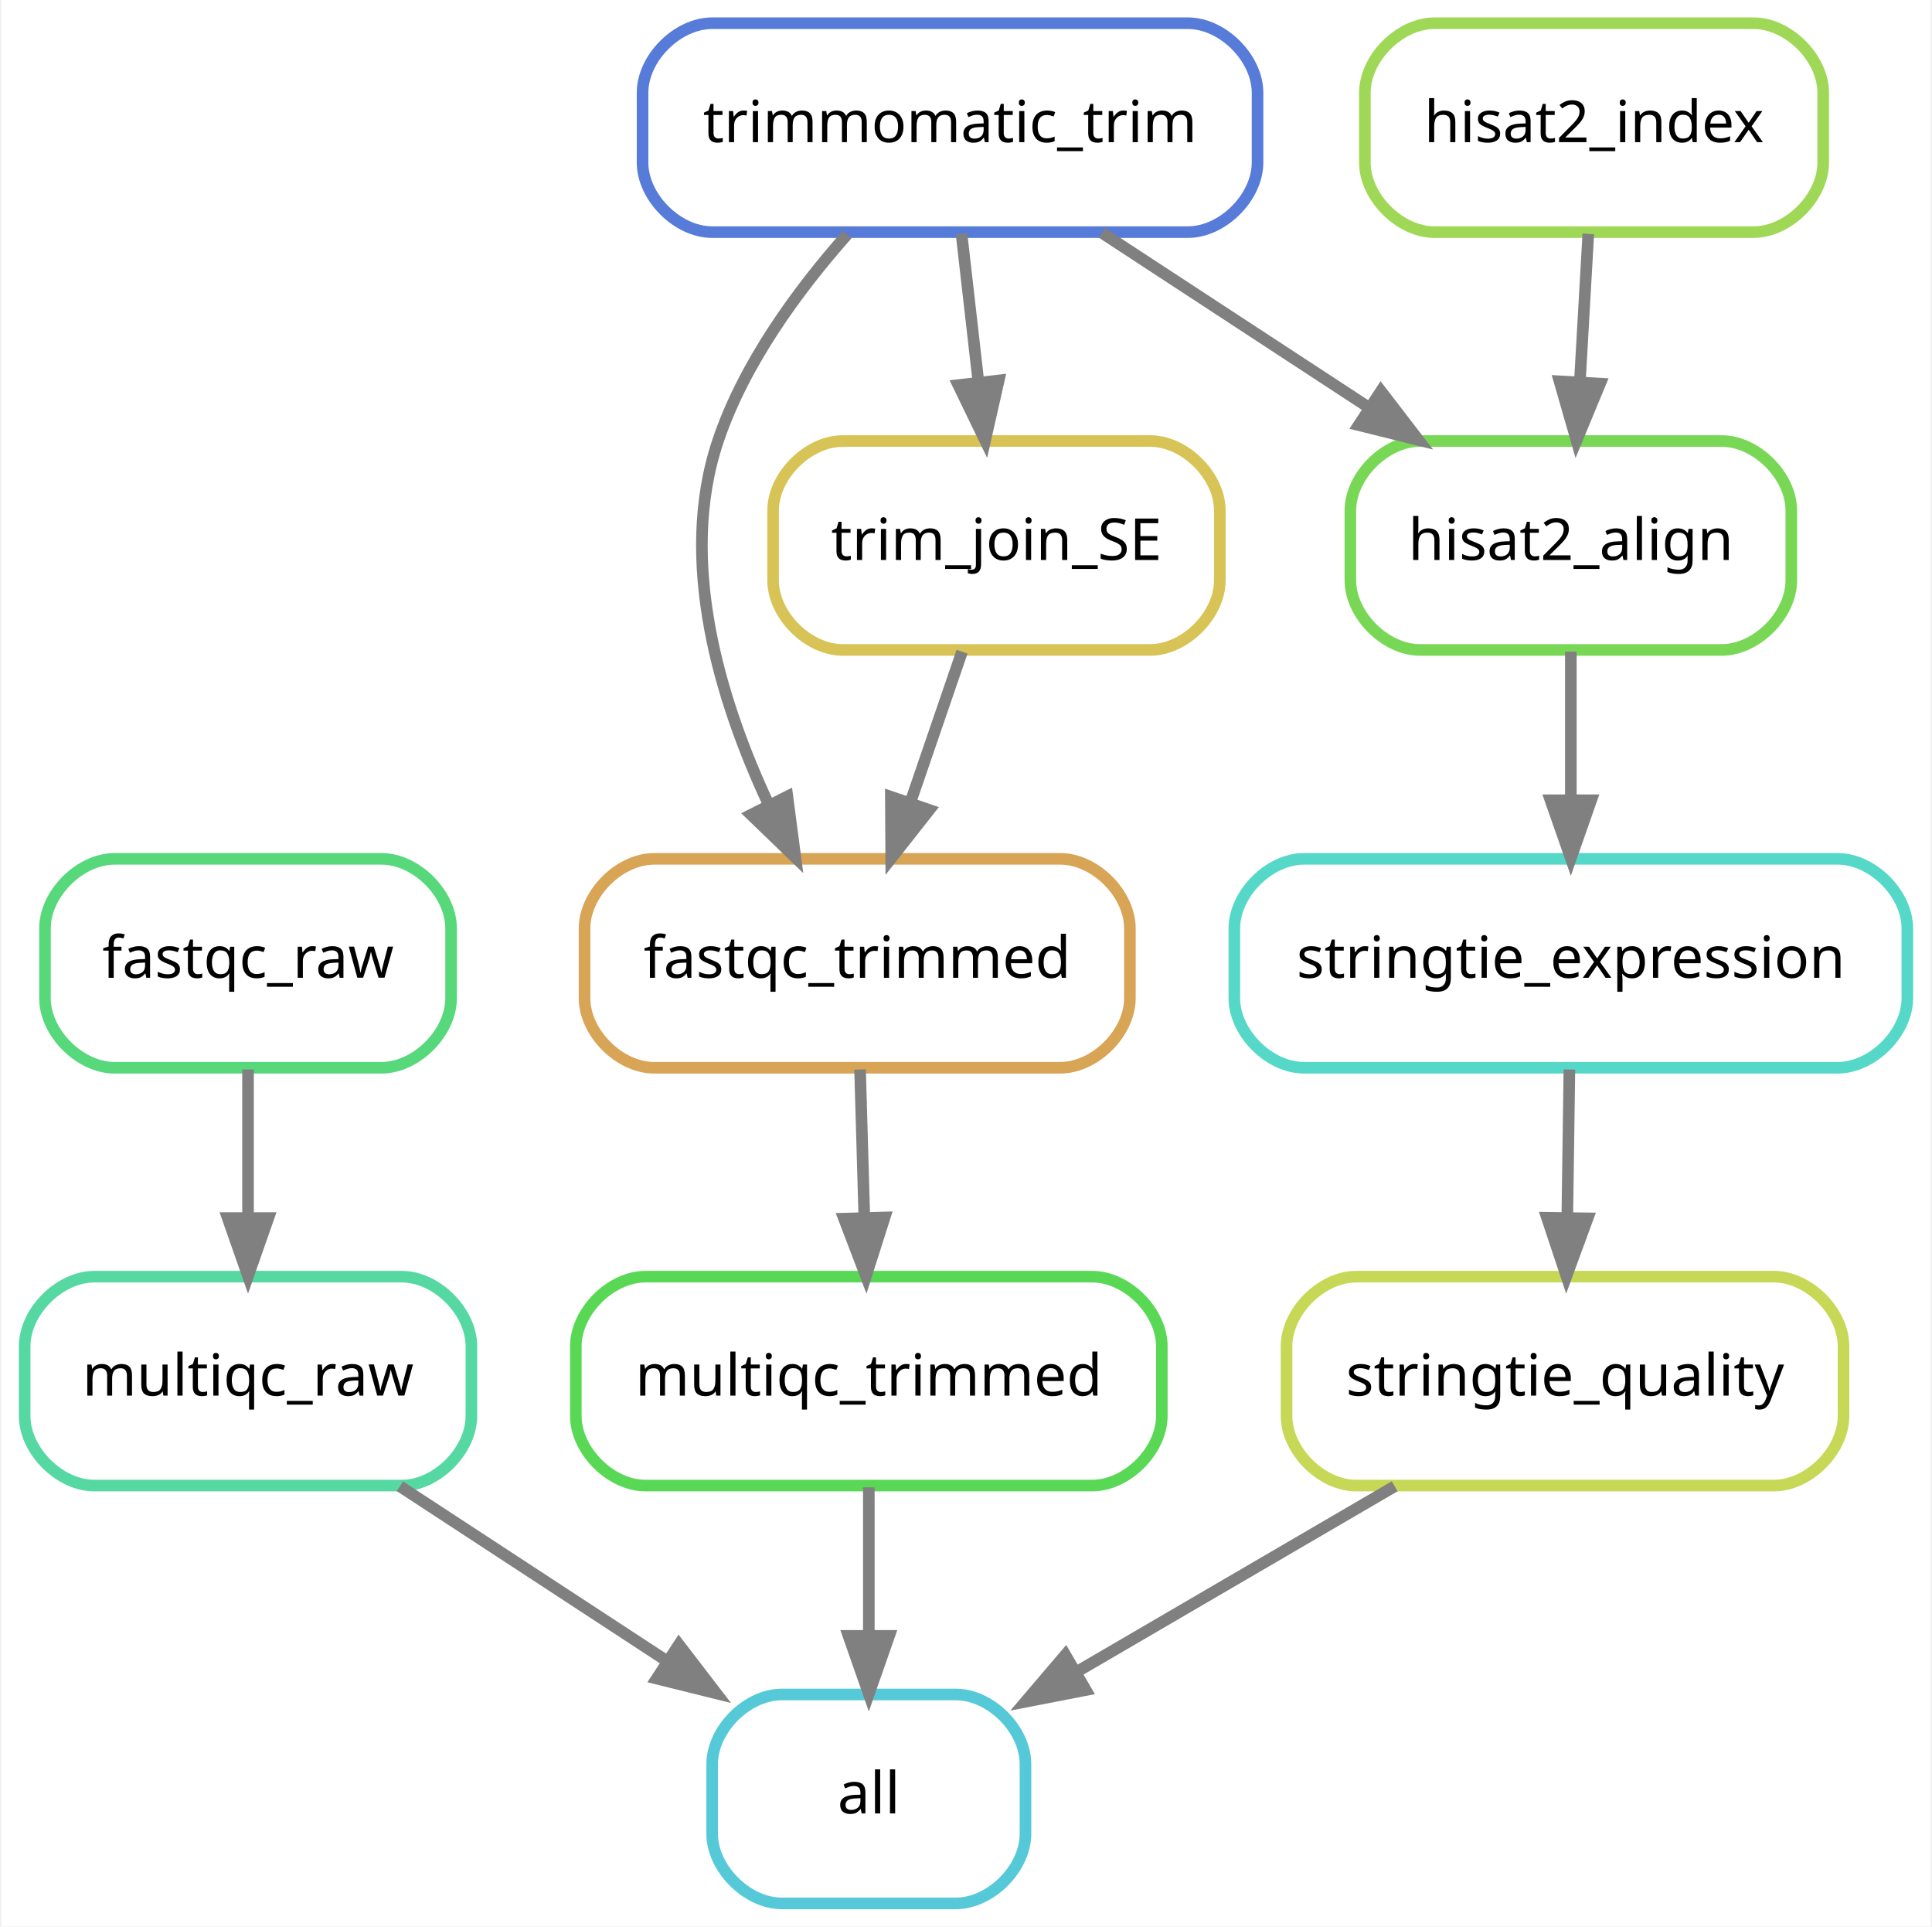
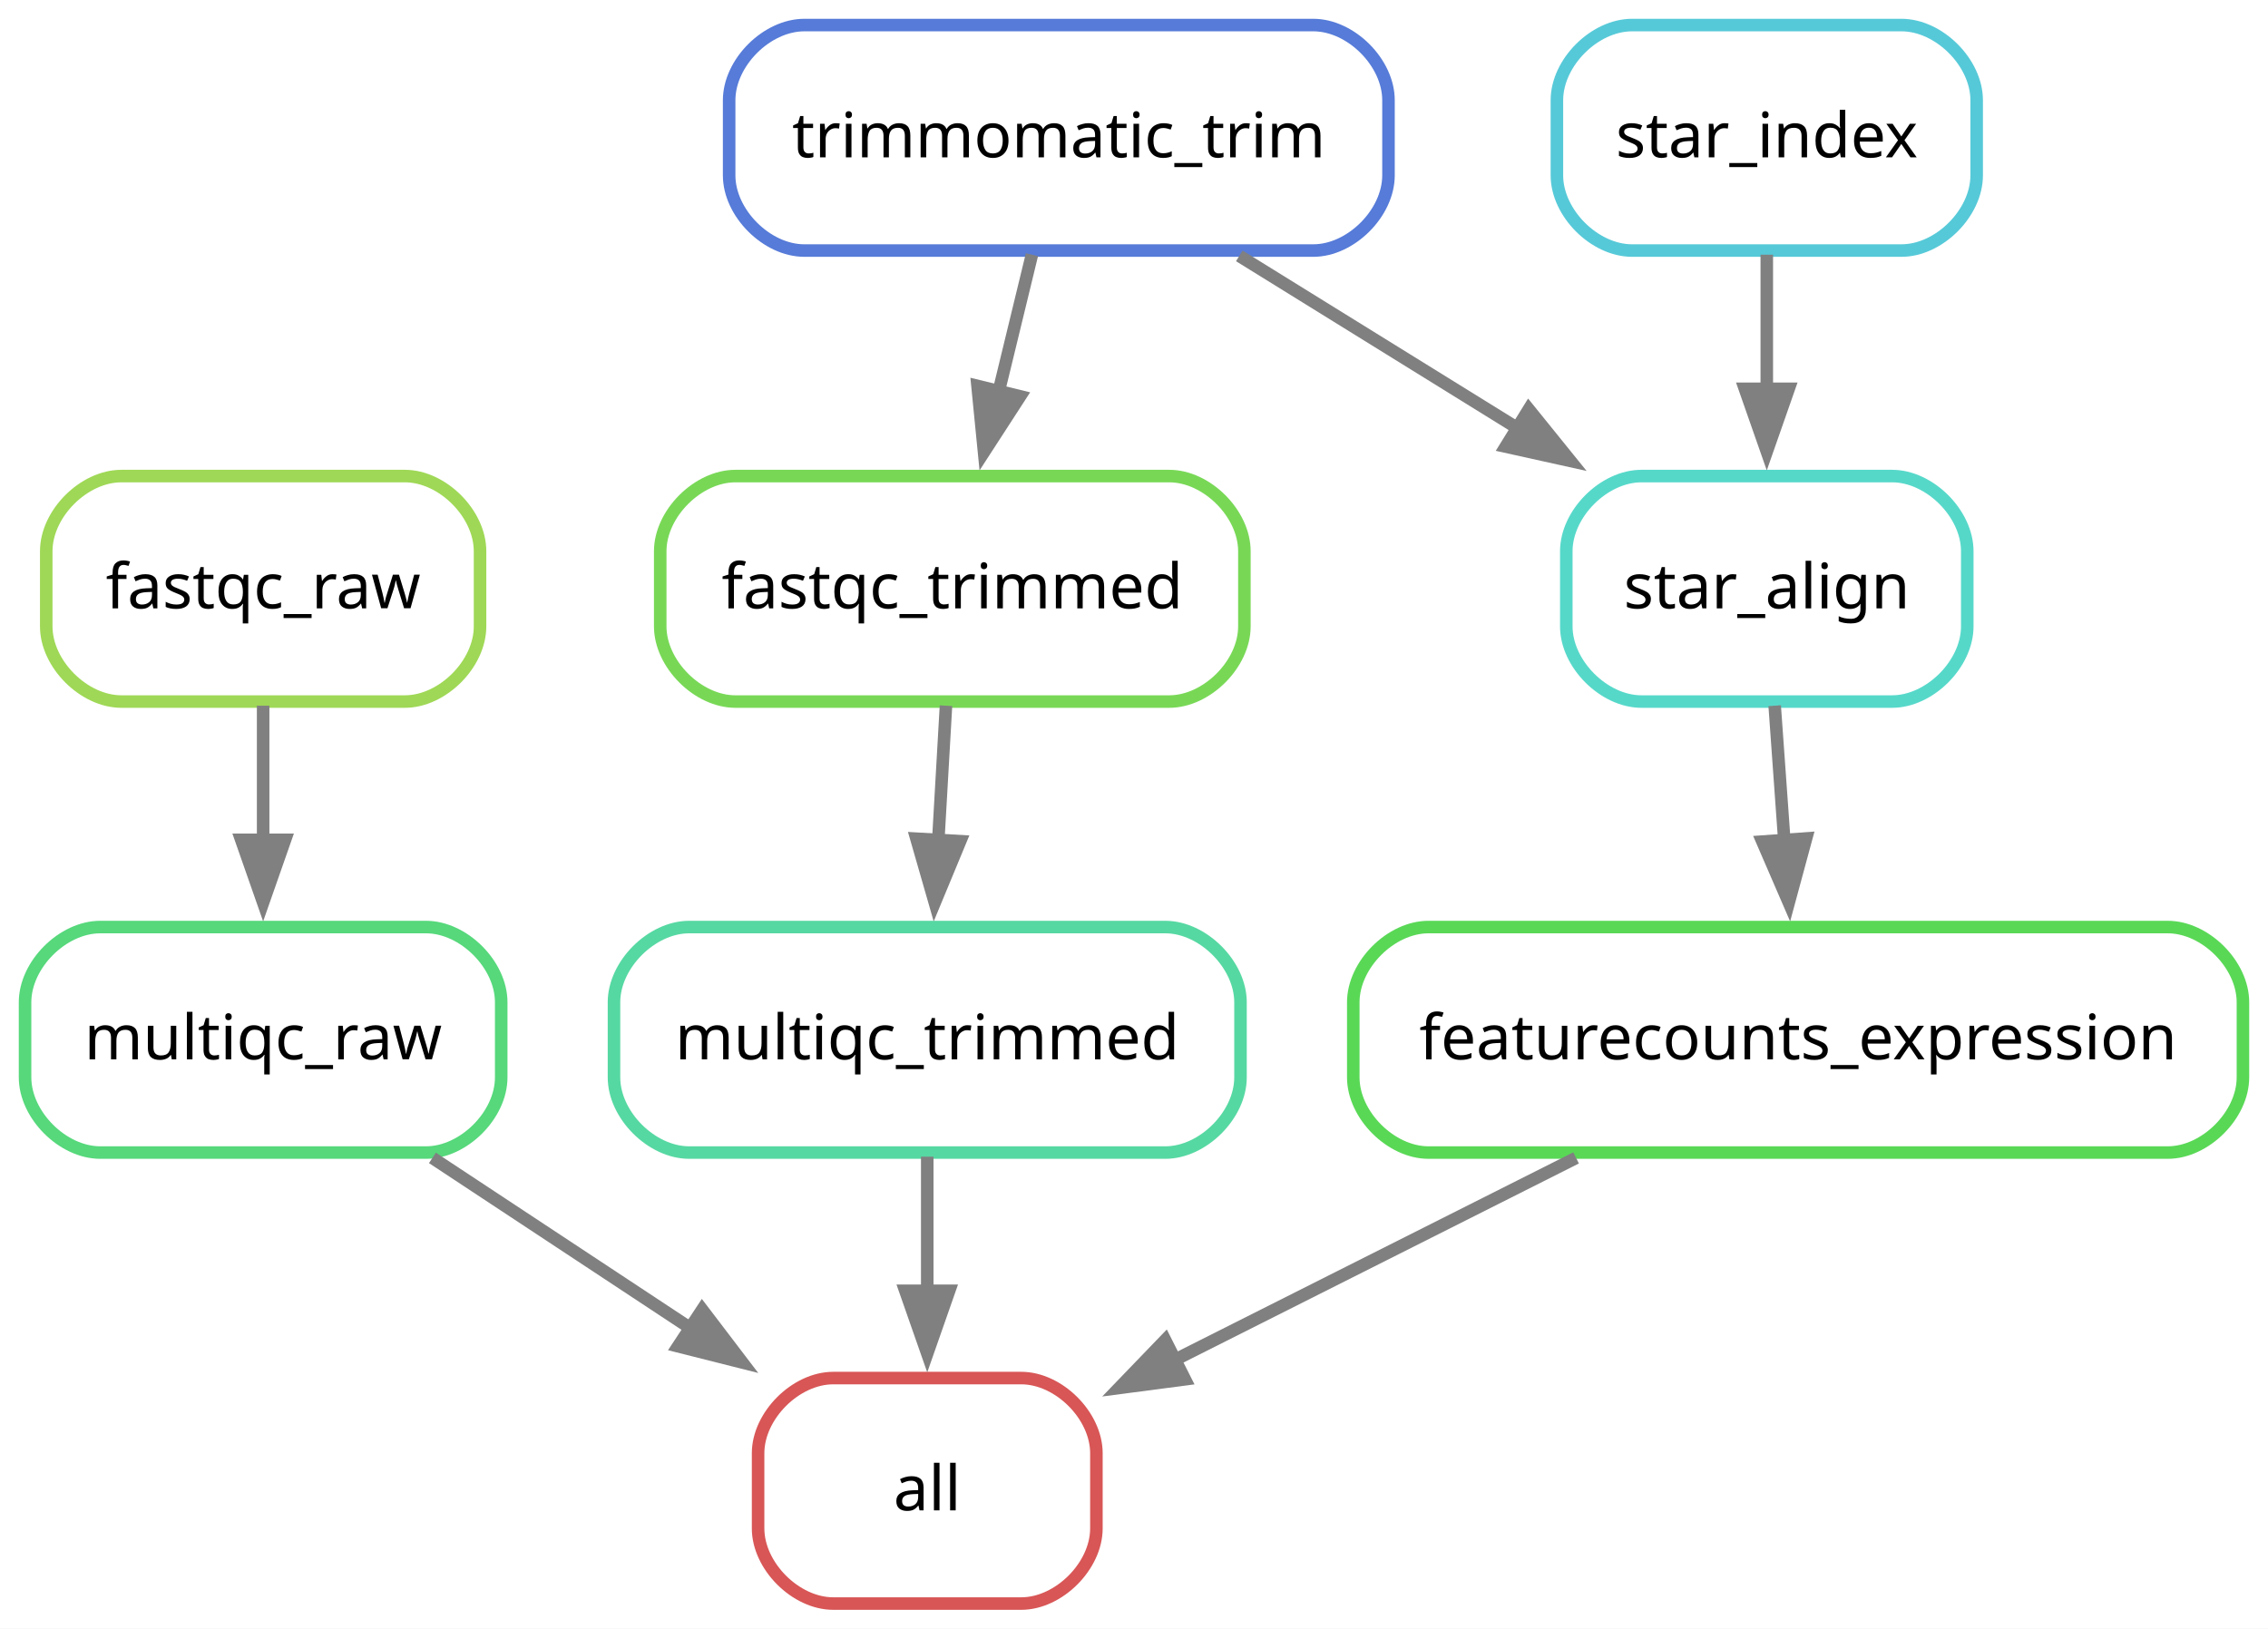
- <svg xmlns="http://www.w3.org/2000/svg" width="333pt" height="332pt" viewBox="0.00 0.00 332.50 332.00">
-   <g id="graph0" class="graph" transform="scale(1 1) rotate(0) translate(4 328)">
-     <polygon fill="white" stroke="transparent" points="-4,4 -4,-328 328.5,-328 328.5,4 -4,4" />
+ <svg xmlns="http://www.w3.org/2000/svg" width="362pt" height="260pt" viewBox="0.00 0.00 362.00 260.00">
+   <g id="graph0" class="graph" transform="scale(1 1) rotate(0) translate(4 256)">
+     <polygon fill="white" stroke="none" points="-4,4 -4,-256 358,-256 358,4 -4,4" />
    <g id="node1" class="node">
-       <path fill="none" stroke="#56c9d8" stroke-width="2" d="M160.5,-36C160.5,-36 130.5,-36 130.5,-36 124.5,-36 118.5,-30 118.5,-24 118.5,-24 118.5,-12 118.5,-12 118.5,-6 124.5,0 130.5,0 130.5,0 160.5,0 160.5,0 166.5,0 172.5,-6 172.5,-12 172.5,-12 172.5,-24 172.5,-24 172.5,-30 166.5,-36 160.5,-36" />
-       <text text-anchor="middle" x="145.5" y="-15.5" font-family="sans" font-size="10.00">all</text>
+       <path fill="none" stroke="#d85656" stroke-width="2" d="M159,-36C159,-36 129,-36 129,-36 123,-36 117,-30 117,-24 117,-24 117,-12 117,-12 117,-6 123,0 129,0 129,0 159,0 159,0 165,0 171,-6 171,-12 171,-12 171,-24 171,-24 171,-30 165,-36 159,-36" />
+       <text xml:space="preserve" text-anchor="middle" x="144" y="-14.88" font-family="sans" font-size="10.00">all</text>
    </g>
    <g id="node2" class="node">
-       <path fill="none" stroke="#56d8a2" stroke-width="2" d="M65,-108C65,-108 12,-108 12,-108 6,-108 0,-102 0,-96 0,-96 0,-84 0,-84 0,-78 6,-72 12,-72 12,-72 65,-72 65,-72 71,-72 77,-78 77,-84 77,-84 77,-96 77,-96 77,-102 71,-108 65,-108" />
-       <text text-anchor="middle" x="38.5" y="-87.5" font-family="sans" font-size="10.00">multiqc_raw</text>
+       <path fill="none" stroke="#56d87b" stroke-width="2" d="M64,-108C64,-108 12,-108 12,-108 6,-108 0,-102 0,-96 0,-96 0,-84 0,-84 0,-78 6,-72 12,-72 12,-72 64,-72 64,-72 70,-72 76,-78 76,-84 76,-84 76,-96 76,-96 76,-102 70,-108 64,-108" />
+       <text xml:space="preserve" text-anchor="middle" x="38" y="-86.88" font-family="sans" font-size="10.00">multiqc_raw</text>
+     </g>
+     <g id="edge3" class="edge">
+       <path fill="none" stroke="grey" stroke-width="2" d="M65.02,-71.15C77.61,-62.84 92.79,-52.82 106.46,-43.79" />
+       <polygon fill="grey" stroke="grey" stroke-width="2" points="108.08,-46.91 114.5,-38.48 104.23,-41.07 108.08,-46.91" />
+     </g>
+     <g id="node3" class="node">
+       <path fill="none" stroke="#9fd856" stroke-width="2" d="M60.62,-180C60.62,-180 15.38,-180 15.38,-180 9.38,-180 3.38,-174 3.38,-168 3.38,-168 3.38,-156 3.38,-156 3.38,-150 9.38,-144 15.38,-144 15.38,-144 60.62,-144 60.62,-144 66.62,-144 72.62,-150 72.62,-156 72.62,-156 72.62,-168 72.62,-168 72.62,-174 66.62,-180 60.62,-180" />
+       <text xml:space="preserve" text-anchor="middle" x="38" y="-158.88" font-family="sans" font-size="10.00">fastqc_raw</text>
+     </g>
+     <g id="edge4" class="edge">
+       <path fill="none" stroke="grey" stroke-width="2" d="M38,-143.34C38,-136.75 38,-129.08 38,-121.67" />
+       <polygon fill="grey" stroke="grey" stroke-width="2" points="41.5,-121.93 38,-111.93 34.5,-121.93 41.5,-121.93" />
+     </g>
+     <g id="node4" class="node">
+       <path fill="none" stroke="#56d8a2" stroke-width="2" d="M182,-108C182,-108 106,-108 106,-108 100,-108 94,-102 94,-96 94,-96 94,-84 94,-84 94,-78 100,-72 106,-72 106,-72 182,-72 182,-72 188,-72 194,-78 194,-84 194,-84 194,-96 194,-96 194,-102 188,-108 182,-108" />
+       <text xml:space="preserve" text-anchor="middle" x="144" y="-86.88" font-family="sans" font-size="10.00">multiqc_trimmed</text>
+     </g>
+     <g id="edge1" class="edge">
+       <path fill="none" stroke="grey" stroke-width="2" d="M144,-71.34C144,-64.75 144,-57.08 144,-49.67" />
+       <polygon fill="grey" stroke="grey" stroke-width="2" points="147.5,-49.93 144,-39.93 140.5,-49.93 147.5,-49.93" />
+     </g>
+     <g id="node5" class="node">
+       <path fill="none" stroke="#78d856" stroke-width="2" d="M182.62,-180C182.62,-180 113.38,-180 113.38,-180 107.38,-180 101.38,-174 101.38,-168 101.38,-168 101.38,-156 101.38,-156 101.38,-150 107.38,-144 113.38,-144 113.38,-144 182.62,-144 182.62,-144 188.62,-144 194.62,-150 194.62,-156 194.62,-156 194.62,-168 194.62,-168 194.62,-174 188.62,-180 182.62,-180" />
+       <text xml:space="preserve" text-anchor="middle" x="148" y="-158.88" font-family="sans" font-size="10.00">fastqc_trimmed</text>
+     </g>
+     <g id="edge5" class="edge">
+       <path fill="none" stroke="grey" stroke-width="2" d="M146.99,-143.34C146.61,-136.75 146.18,-129.08 145.75,-121.67" />
+       <polygon fill="grey" stroke="grey" stroke-width="2" points="149.26,-121.71 145.2,-111.92 142.27,-122.11 149.26,-121.71" />
+     </g>
+     <g id="node6" class="node">
+       <path fill="none" stroke="#567bd8" stroke-width="2" d="M205.62,-252C205.62,-252 124.38,-252 124.38,-252 118.38,-252 112.38,-246 112.38,-240 112.38,-240 112.38,-228 112.38,-228 112.38,-222 118.38,-216 124.38,-216 124.38,-216 205.62,-216 205.62,-216 211.62,-216 217.62,-222 217.62,-228 217.62,-228 217.62,-240 217.62,-240 217.62,-246 211.62,-252 205.62,-252" />
+       <text xml:space="preserve" text-anchor="middle" x="165" y="-230.88" font-family="sans" font-size="10.00">trimmomatic_trim</text>
+     </g>
+     <g id="edge6" class="edge">
+       <path fill="none" stroke="grey" stroke-width="2" d="M160.71,-215.34C159.09,-208.67 157.2,-200.89 155.38,-193.39" />
+       <polygon fill="grey" stroke="grey" stroke-width="2" points="158.82,-192.73 153.06,-183.84 152.02,-194.39 158.82,-192.73" />
+     </g>
+     <g id="node8" class="node">
+       <path fill="none" stroke="#56d8c9" stroke-width="2" d="M298,-180C298,-180 258,-180 258,-180 252,-180 246,-174 246,-168 246,-168 246,-156 246,-156 246,-150 252,-144 258,-144 258,-144 298,-144 298,-144 304,-144 310,-150 310,-156 310,-156 310,-168 310,-168 310,-174 304,-180 298,-180" />
+       <text xml:space="preserve" text-anchor="middle" x="278" y="-158.88" font-family="sans" font-size="10.00">star_align</text>
+     </g>
+     <g id="edge8" class="edge">
+       <path fill="none" stroke="grey" stroke-width="2" d="M193.81,-215.15C207.35,-206.76 223.72,-196.62 238.41,-187.52" />
+       <polygon fill="grey" stroke="grey" stroke-width="2" points="240.01,-190.65 246.67,-182.41 236.33,-184.7 240.01,-190.65" />
+     </g>
+     <g id="node7" class="node">
+       <path fill="none" stroke="#59d856" stroke-width="2" d="M342,-108C342,-108 224,-108 224,-108 218,-108 212,-102 212,-96 212,-96 212,-84 212,-84 212,-78 218,-72 224,-72 224,-72 342,-72 342,-72 348,-72 354,-78 354,-84 354,-84 354,-96 354,-96 354,-102 348,-108 342,-108" />
+       <text xml:space="preserve" text-anchor="middle" x="283" y="-86.88" font-family="sans" font-size="10.00">featurecounts_expression</text>
    </g>
    <g id="edge2" class="edge">
-       <path fill="none" stroke="grey" stroke-width="2" d="M64.68,-71.88C78.54,-62.81 95.74,-51.55 110.71,-41.76" />
-       <polygon fill="grey" stroke="grey" stroke-width="2" points="112.77,-44.59 119.22,-36.19 108.94,-38.74 112.77,-44.59" />
-     </g>
-     <g id="node3" class="node">
-       <path fill="none" stroke="#56d87b" stroke-width="2" d="M61.5,-180C61.5,-180 15.5,-180 15.5,-180 9.5,-180 3.5,-174 3.5,-168 3.5,-168 3.5,-156 3.5,-156 3.5,-150 9.5,-144 15.5,-144 15.5,-144 61.5,-144 61.5,-144 67.5,-144 73.5,-150 73.5,-156 73.5,-156 73.5,-168 73.5,-168 73.5,-174 67.5,-180 61.5,-180" />
-       <text text-anchor="middle" x="38.5" y="-159.5" font-family="sans" font-size="10.00">fastqc_raw</text>
-     </g>
-     <g id="edge4" class="edge">
-       <path fill="none" stroke="grey" stroke-width="2" d="M38.5,-143.7C38.5,-135.98 38.5,-126.71 38.5,-118.11" />
-       <polygon fill="grey" stroke="grey" stroke-width="2" points="42,-118.1 38.5,-108.1 35,-118.1 42,-118.1" />
-     </g>
-     <g id="node4" class="node">
-       <path fill="none" stroke="#59d856" stroke-width="2" d="M184,-108C184,-108 107,-108 107,-108 101,-108 95,-102 95,-96 95,-96 95,-84 95,-84 95,-78 101,-72 107,-72 107,-72 184,-72 184,-72 190,-72 196,-78 196,-84 196,-84 196,-96 196,-96 196,-102 190,-108 184,-108" />
-       <text text-anchor="middle" x="145.5" y="-87.5" font-family="sans" font-size="10.00">multiqc_trimmed</text>
-     </g>
-     <g id="edge1" class="edge">
-       <path fill="none" stroke="grey" stroke-width="2" d="M145.5,-71.7C145.5,-63.98 145.5,-54.71 145.5,-46.11" />
-       <polygon fill="grey" stroke="grey" stroke-width="2" points="149,-46.1 145.5,-36.1 142,-46.1 149,-46.1" />
-     </g>
-     <g id="node5" class="node">
-       <path fill="none" stroke="#d8a456" stroke-width="2" d="M178.5,-180C178.5,-180 108.5,-180 108.5,-180 102.5,-180 96.5,-174 96.5,-168 96.5,-168 96.5,-156 96.5,-156 96.5,-150 102.5,-144 108.5,-144 108.5,-144 178.5,-144 178.5,-144 184.5,-144 190.5,-150 190.5,-156 190.5,-156 190.5,-168 190.5,-168 190.5,-174 184.5,-180 178.5,-180" />
-       <text text-anchor="middle" x="143.5" y="-159.5" font-family="sans" font-size="10.00">fastqc_trimmed</text>
-     </g>
-     <g id="edge5" class="edge">
-       <path fill="none" stroke="grey" stroke-width="2" d="M143.99,-143.7C144.21,-135.98 144.48,-126.71 144.73,-118.11" />
-       <polygon fill="grey" stroke="grey" stroke-width="2" points="148.22,-118.2 145.01,-108.1 141.23,-118 148.22,-118.2" />
-     </g>
-     <g id="node6" class="node">
-       <path fill="none" stroke="#567bd8" stroke-width="2" d="M200.5,-324C200.5,-324 118.5,-324 118.5,-324 112.5,-324 106.5,-318 106.5,-312 106.5,-312 106.5,-300 106.5,-300 106.5,-294 112.5,-288 118.5,-288 118.5,-288 200.5,-288 200.5,-288 206.5,-288 212.5,-294 212.5,-300 212.5,-300 212.5,-312 212.5,-312 212.5,-318 206.5,-324 200.5,-324" />
-       <text text-anchor="middle" x="159.5" y="-303.5" font-family="sans" font-size="10.00">trimmomatic_trim</text>
+       <path fill="none" stroke="grey" stroke-width="2" d="M247.56,-71.15C228.02,-61.31 203.71,-49.07 183.55,-38.92" />
+       <polygon fill="grey" stroke="grey" stroke-width="2" points="185.13,-35.8 174.63,-34.42 181.98,-42.05 185.13,-35.8" />
    </g>
    <g id="edge7" class="edge">
-       <path fill="none" stroke="grey" stroke-width="2" d="M141.77,-287.6C133.26,-278 123.97,-265.34 119.5,-252 112.55,-231.26 119.87,-207.29 128.19,-189.46" />
-       <polygon fill="grey" stroke="grey" stroke-width="2" points="131.46,-190.75 132.84,-180.24 125.21,-187.6 131.46,-190.75" />
-     </g>
-     <g id="node7" class="node">
-       <path fill="none" stroke="#d8c356" stroke-width="2" d="M194,-252C194,-252 141,-252 141,-252 135,-252 129,-246 129,-240 129,-240 129,-228 129,-228 129,-222 135,-216 141,-216 141,-216 194,-216 194,-216 200,-216 206,-222 206,-228 206,-228 206,-240 206,-240 206,-246 200,-252 194,-252" />
-       <text text-anchor="middle" x="167.5" y="-231.5" font-family="sans" font-size="10.00">trim_join_SE</text>
-     </g>
-     <g id="edge8" class="edge">
-       <path fill="none" stroke="grey" stroke-width="2" d="M161.48,-287.7C162.36,-279.98 163.42,-270.71 164.4,-262.11" />
-       <polygon fill="grey" stroke="grey" stroke-width="2" points="167.89,-262.44 165.55,-252.1 160.93,-261.64 167.89,-262.44" />
-     </g>
-     <g id="node10" class="node">
-       <path fill="none" stroke="#78d856" stroke-width="2" d="M292.5,-252C292.5,-252 240.5,-252 240.5,-252 234.5,-252 228.5,-246 228.5,-240 228.5,-240 228.5,-228 228.5,-228 228.5,-222 234.5,-216 240.5,-216 240.5,-216 292.5,-216 292.5,-216 298.5,-216 304.5,-222 304.5,-228 304.5,-228 304.5,-240 304.5,-240 304.5,-246 298.5,-252 292.5,-252" />
-       <text text-anchor="middle" x="266.5" y="-231.5" font-family="sans" font-size="10.00">hisat2_align</text>
-     </g>
-     <g id="edge11" class="edge">
-       <path fill="none" stroke="grey" stroke-width="2" d="M185.68,-287.88C199.54,-278.81 216.74,-267.55 231.71,-257.76" />
-       <polygon fill="grey" stroke="grey" stroke-width="2" points="233.77,-260.59 240.22,-252.19 229.94,-254.74 233.77,-260.59" />
-     </g>
-     <g id="edge6" class="edge">
-       <path fill="none" stroke="grey" stroke-width="2" d="M161.57,-215.7C158.89,-207.9 155.67,-198.51 152.7,-189.83" />
-       <polygon fill="grey" stroke="grey" stroke-width="2" points="155.92,-188.43 149.36,-180.1 149.3,-190.7 155.92,-188.43" />
-     </g>
-     <g id="node8" class="node">
-       <path fill="none" stroke="#c6d856" stroke-width="2" d="M301.5,-108C301.5,-108 229.5,-108 229.5,-108 223.5,-108 217.5,-102 217.5,-96 217.5,-96 217.5,-84 217.5,-84 217.5,-78 223.5,-72 229.5,-72 229.5,-72 301.5,-72 301.5,-72 307.5,-72 313.5,-78 313.5,-84 313.5,-84 313.5,-96 313.5,-96 313.5,-102 307.5,-108 301.5,-108" />
-       <text text-anchor="middle" x="265.5" y="-87.5" font-family="sans" font-size="10.00">stringtie_quality</text>
-     </g>
-     <g id="edge3" class="edge">
-       <path fill="none" stroke="grey" stroke-width="2" d="M236.14,-71.88C219.6,-62.23 198.81,-50.1 181.31,-39.89" />
-       <polygon fill="grey" stroke="grey" stroke-width="2" points="182.9,-36.77 172.5,-34.75 179.37,-42.81 182.9,-36.77" />
+       <path fill="none" stroke="grey" stroke-width="2" d="M279.26,-143.34C279.73,-136.75 280.28,-129.08 280.81,-121.67" />
+       <polygon fill="grey" stroke="grey" stroke-width="2" points="284.28,-122.15 281.51,-111.92 277.3,-121.65 284.28,-122.15" />
    </g>
    <g id="node9" class="node">
-       <path fill="none" stroke="#56d8c9" stroke-width="2" d="M312.5,-180C312.5,-180 220.5,-180 220.5,-180 214.5,-180 208.5,-174 208.5,-168 208.5,-168 208.5,-156 208.5,-156 208.5,-150 214.5,-144 220.5,-144 220.5,-144 312.5,-144 312.5,-144 318.5,-144 324.5,-150 324.5,-156 324.5,-156 324.5,-168 324.5,-168 324.5,-174 318.5,-180 312.5,-180" />
-       <text text-anchor="middle" x="266.5" y="-159.5" font-family="sans" font-size="10.00">stringtie_expression</text>
+       <path fill="none" stroke="#56c9d8" stroke-width="2" d="M299.5,-252C299.5,-252 256.5,-252 256.5,-252 250.5,-252 244.5,-246 244.5,-240 244.5,-240 244.5,-228 244.5,-228 244.5,-222 250.5,-216 256.5,-216 256.5,-216 299.5,-216 299.5,-216 305.5,-216 311.5,-222 311.5,-228 311.5,-228 311.5,-240 311.5,-240 311.5,-246 305.5,-252 299.5,-252" />
+       <text xml:space="preserve" text-anchor="middle" x="278" y="-230.88" font-family="sans" font-size="10.00">star_index</text>
    </g>
    <g id="edge9" class="edge">
-       <path fill="none" stroke="grey" stroke-width="2" d="M266.25,-143.7C266.14,-135.98 266.01,-126.71 265.89,-118.11" />
-       <polygon fill="grey" stroke="grey" stroke-width="2" points="269.39,-118.05 265.74,-108.1 262.39,-118.15 269.39,-118.05" />
-     </g>
-     <g id="edge10" class="edge">
-       <path fill="none" stroke="grey" stroke-width="2" d="M266.5,-215.7C266.5,-207.98 266.5,-198.71 266.5,-190.11" />
-       <polygon fill="grey" stroke="grey" stroke-width="2" points="270,-190.1 266.5,-180.1 263,-190.1 270,-190.1" />
-     </g>
-     <g id="node11" class="node">
-       <path fill="none" stroke="#9fd856" stroke-width="2" d="M298,-324C298,-324 243,-324 243,-324 237,-324 231,-318 231,-312 231,-312 231,-300 231,-300 231,-294 237,-288 243,-288 243,-288 298,-288 298,-288 304,-288 310,-294 310,-300 310,-300 310,-312 310,-312 310,-318 304,-324 298,-324" />
-       <text text-anchor="middle" x="270.5" y="-303.5" font-family="sans" font-size="10.00">hisat2_index</text>
-     </g>
-     <g id="edge12" class="edge">
-       <path fill="none" stroke="grey" stroke-width="2" d="M269.51,-287.7C269.07,-279.98 268.54,-270.71 268.05,-262.11" />
-       <polygon fill="grey" stroke="grey" stroke-width="2" points="271.54,-261.89 267.48,-252.1 264.55,-262.29 271.54,-261.89" />
+       <path fill="none" stroke="grey" stroke-width="2" d="M278,-215.34C278,-208.75 278,-201.08 278,-193.67" />
+       <polygon fill="grey" stroke="grey" stroke-width="2" points="281.5,-193.93 278,-183.93 274.5,-193.93 281.5,-193.93" />
    </g>
  </g>
</svg>
